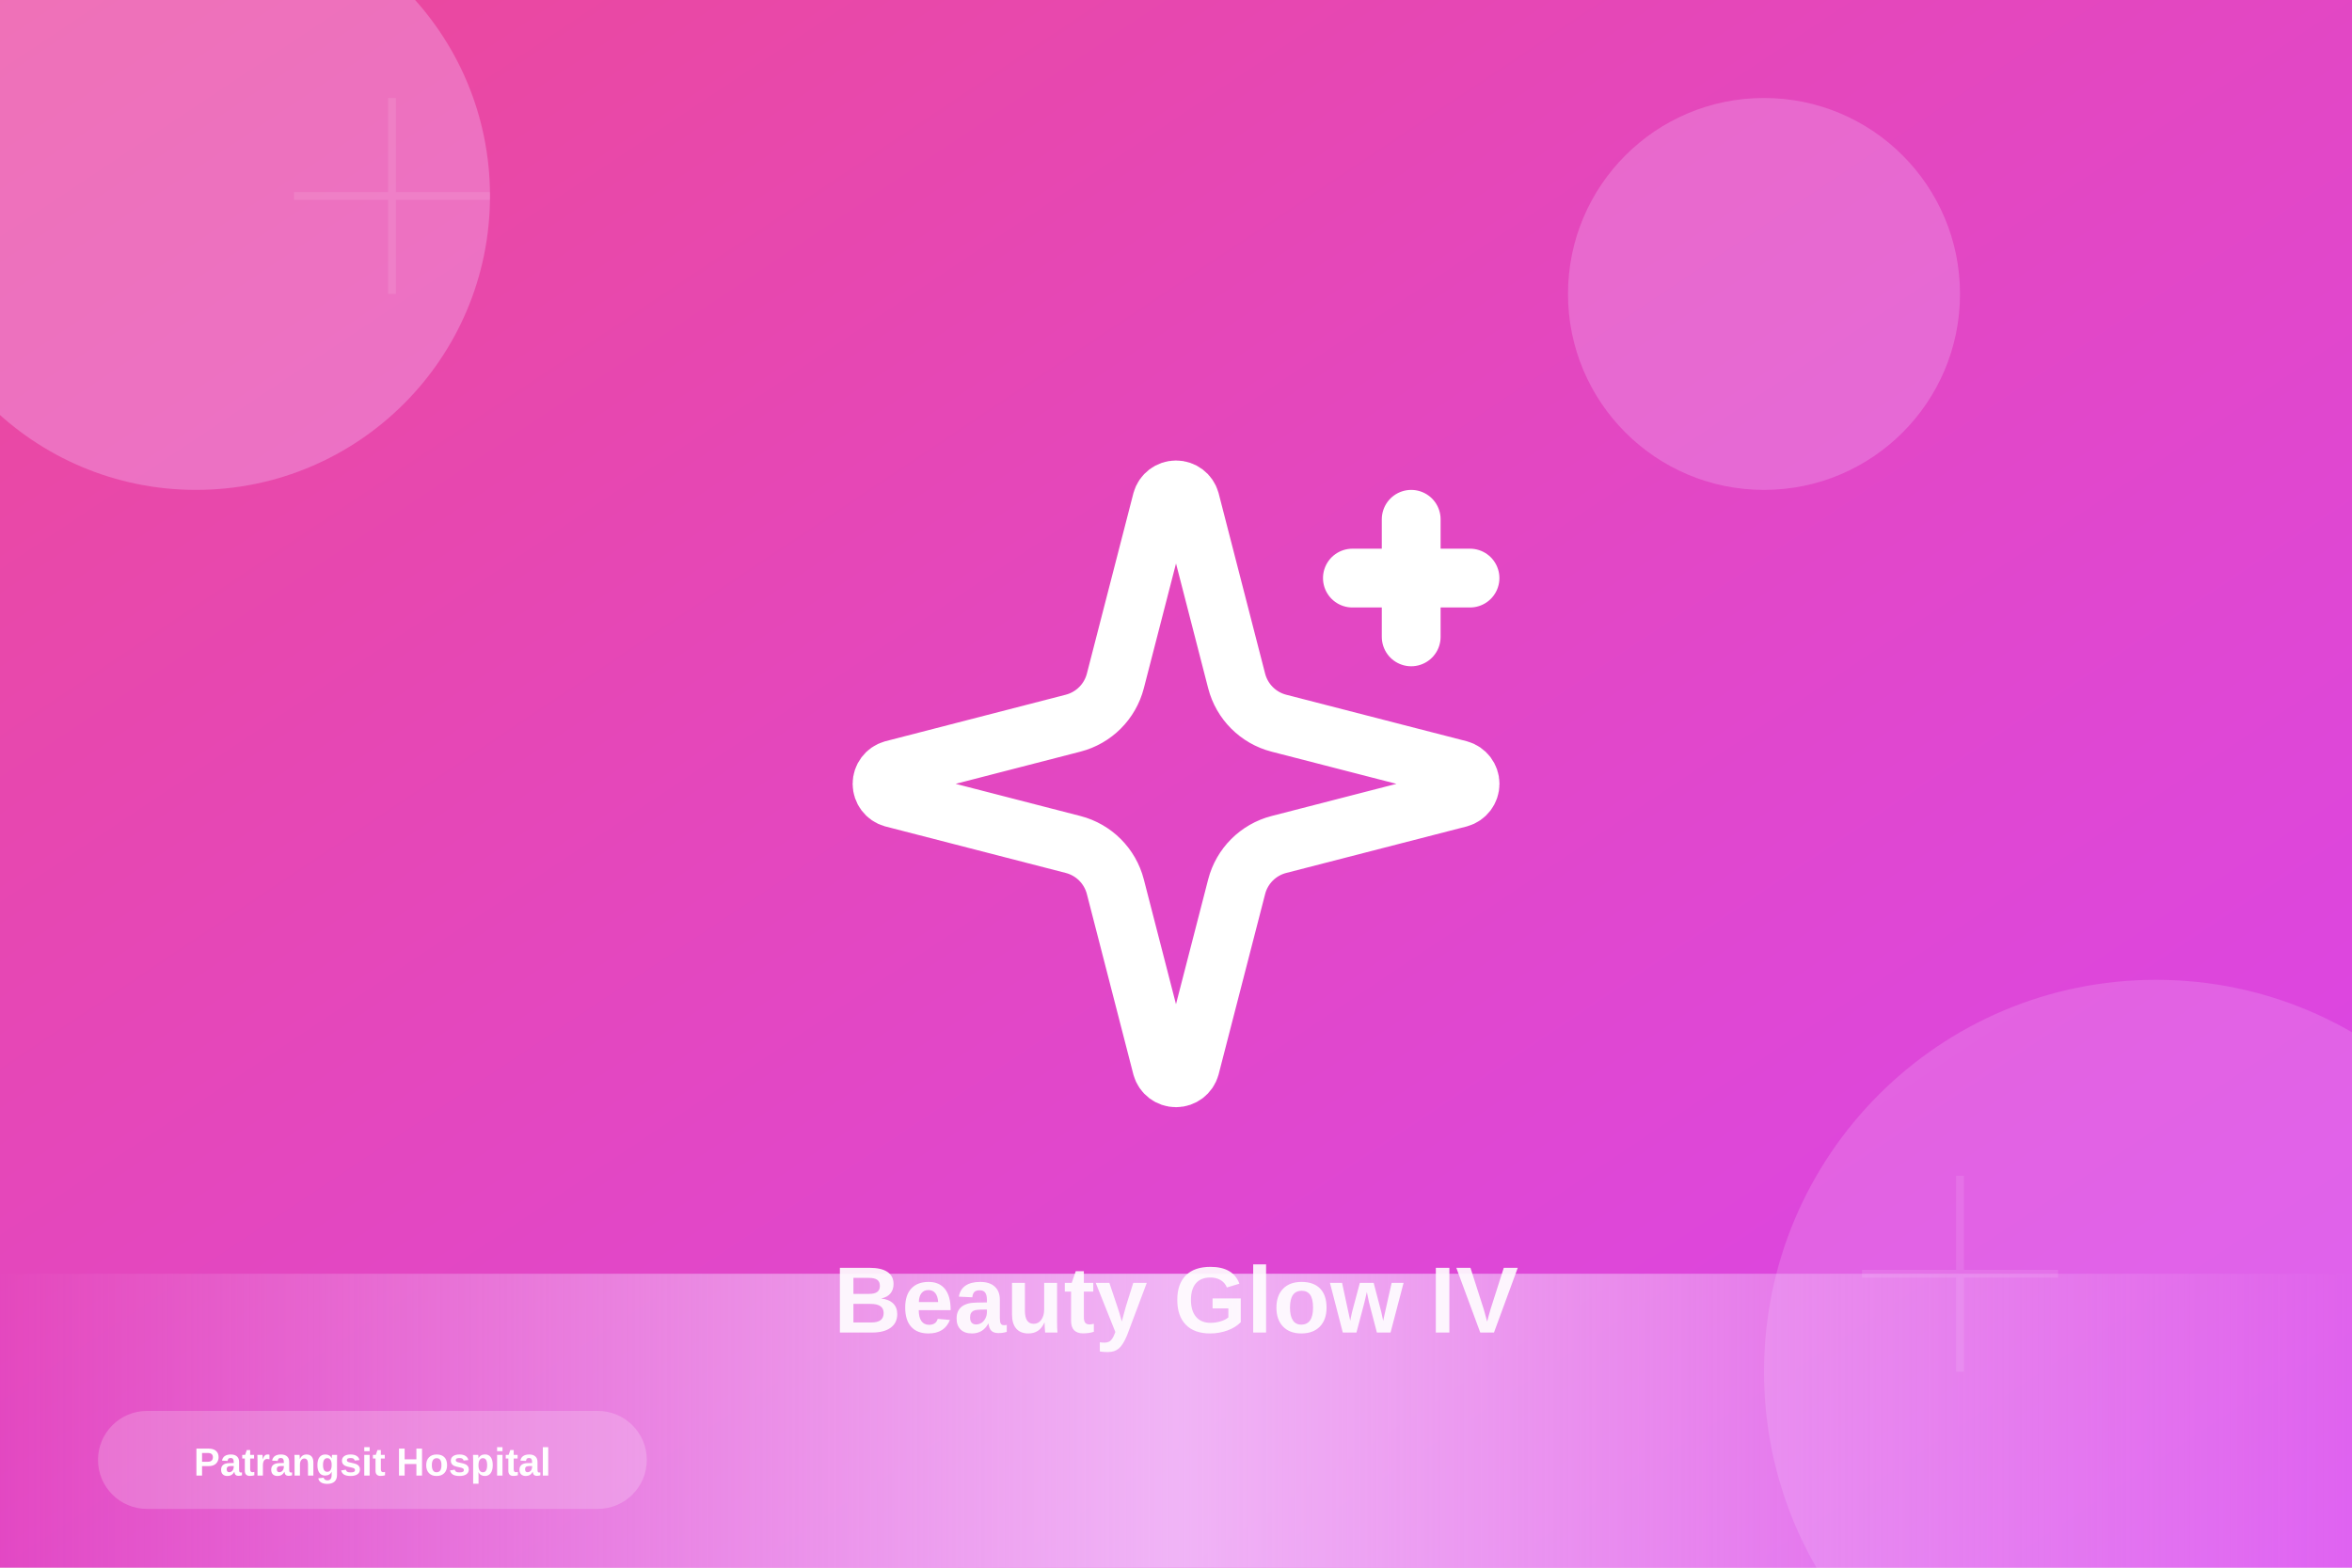
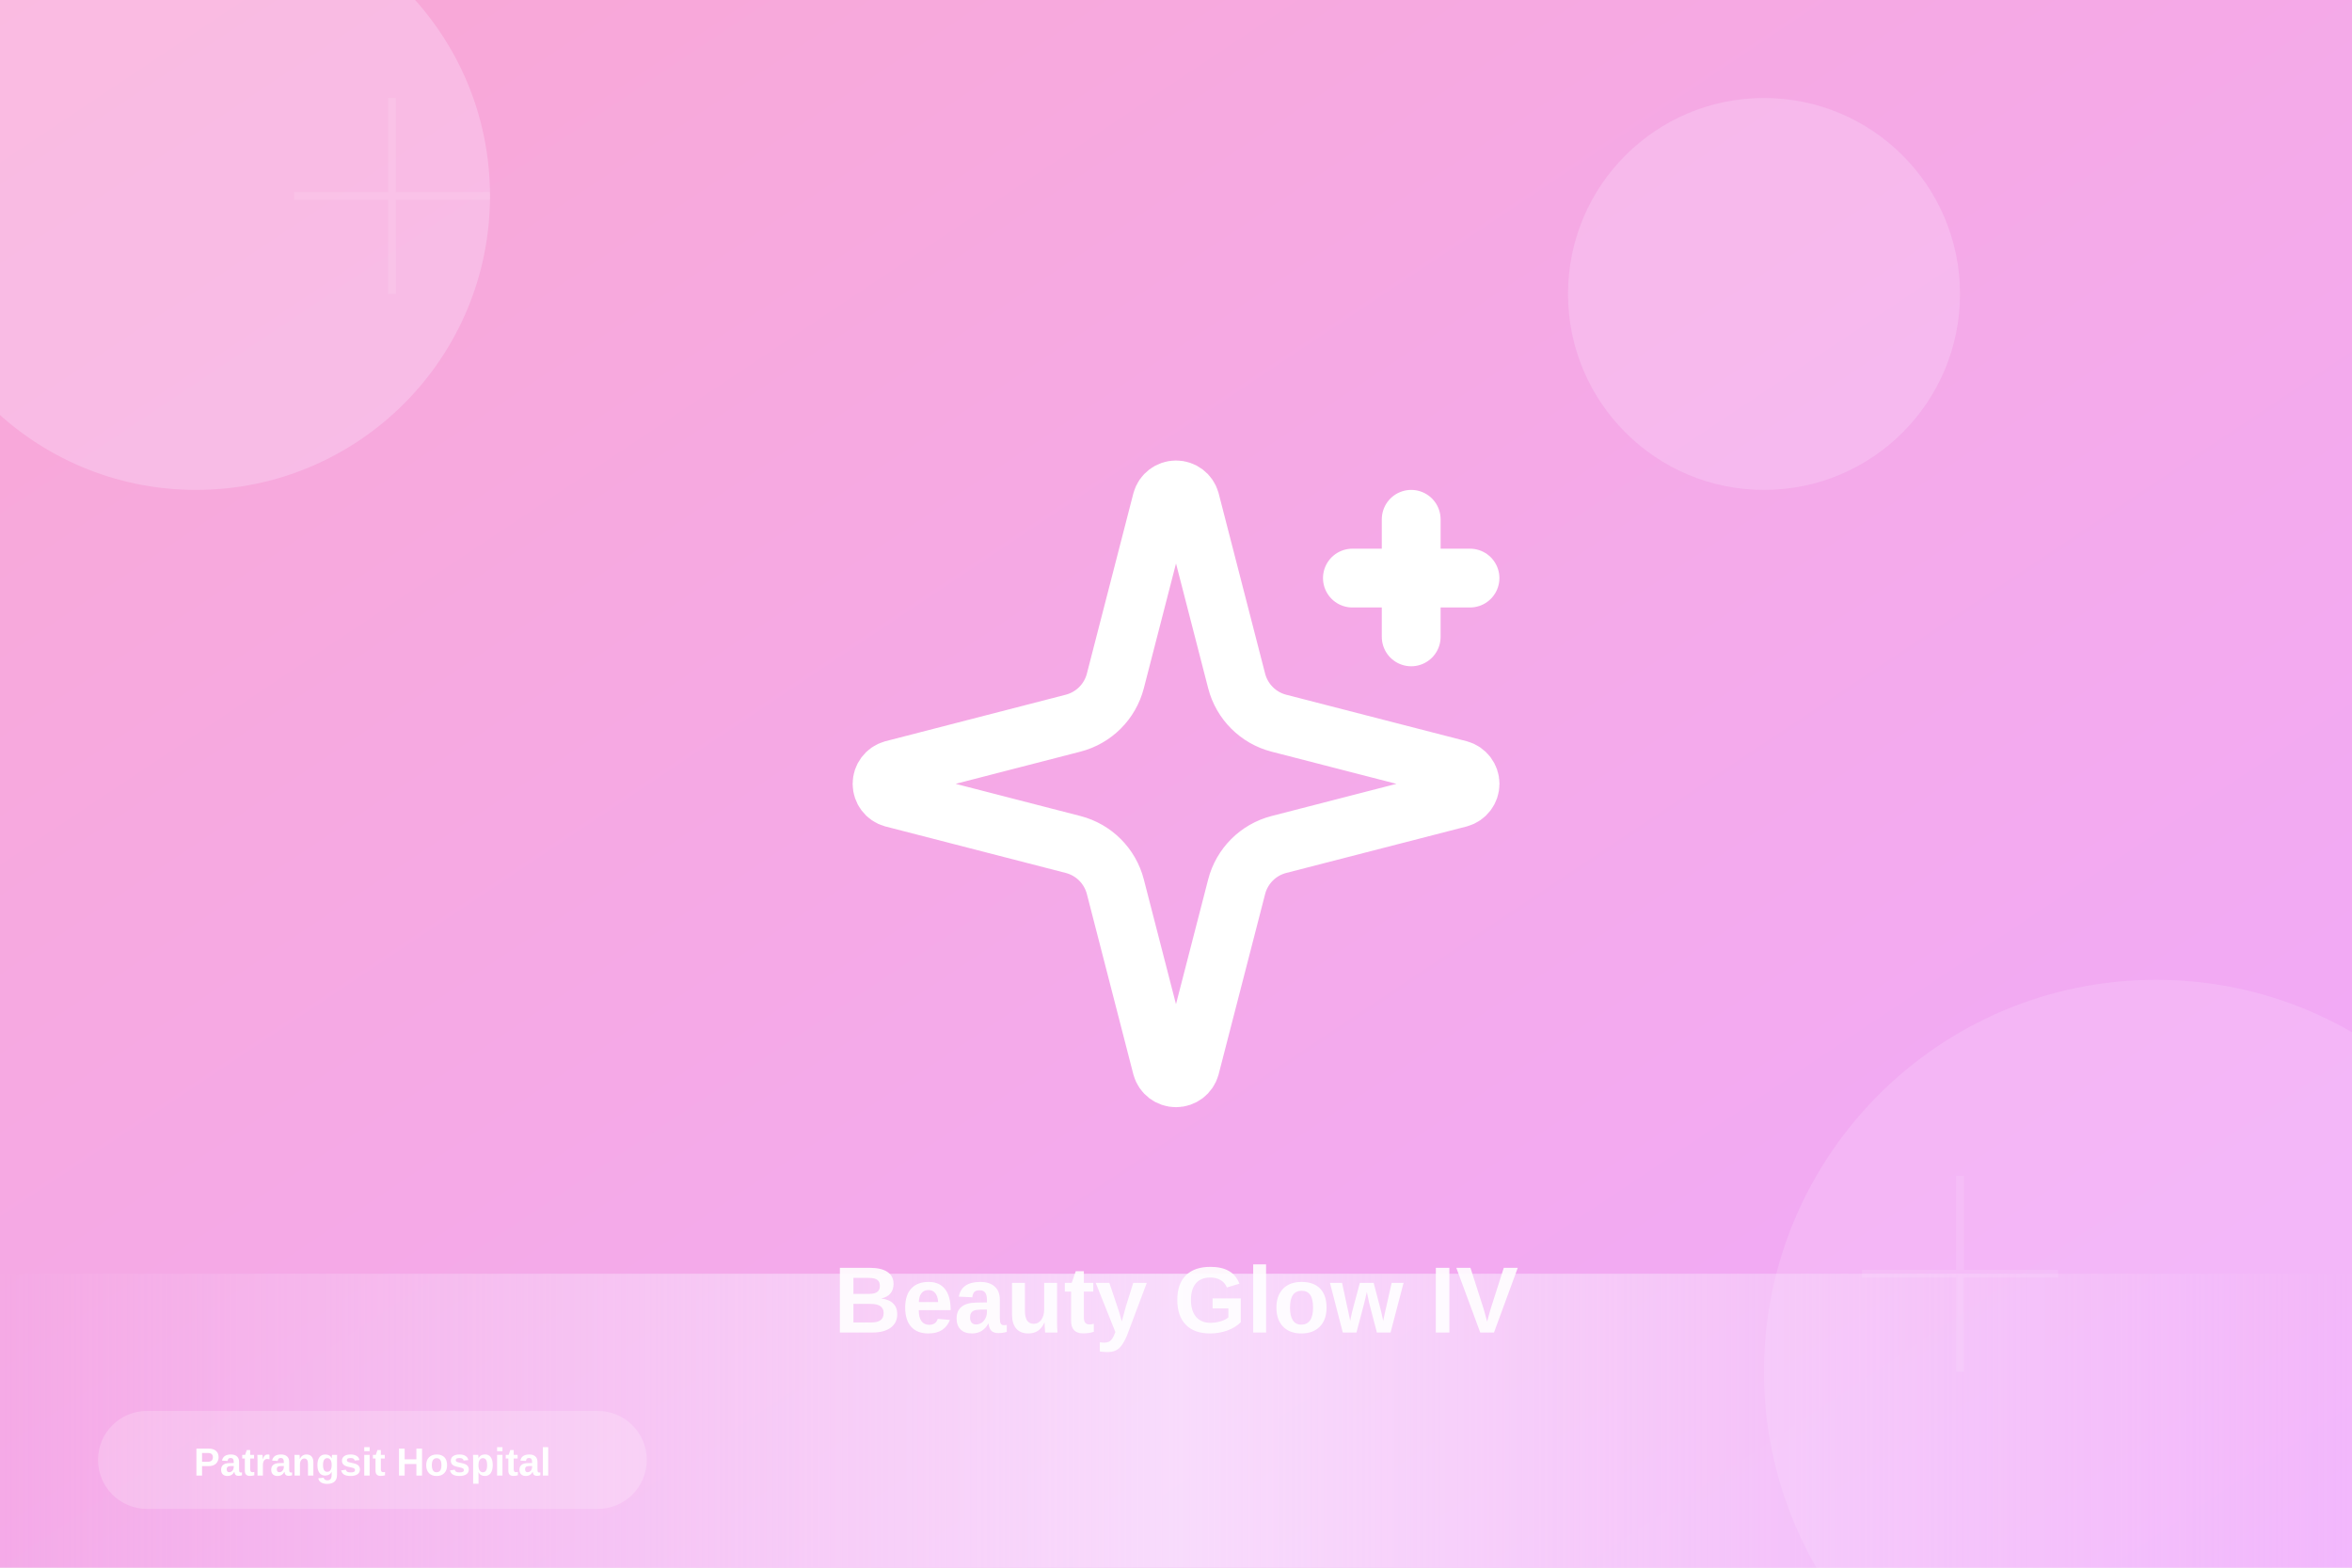
<svg xmlns="http://www.w3.org/2000/svg" width="1200" height="800" viewBox="0 0 1200 800">
  <defs>
    <linearGradient id="grad-beauty-iv" x1="0%" y1="0%" x2="100%" y2="100%">
-       <stop offset="0%" style="stop-color:#ec4899;stop-opacity:1" />
-       <stop offset="100%" style="stop-color:#d946ef;stop-opacity:1" />
+       <stop offset="0%" style="stop-color:#f9a8d4;stop-opacity:1" />
+       <stop offset="100%" style="stop-color:#f0abfc;stop-opacity:1" />
    </linearGradient>
    <linearGradient id="accent-beauty-iv" x1="0%" y1="0%" x2="100%" y2="0%">
-       <stop offset="0%" style="stop-color:#f5d0fe;stop-opacity:0" />
-       <stop offset="50%" style="stop-color:#f5d0fe;stop-opacity:0.8" />
-       <stop offset="100%" style="stop-color:#f5d0fe;stop-opacity:0" />
+       <stop offset="0%" style="stop-color:#fae8ff;stop-opacity:0" />
+       <stop offset="50%" style="stop-color:#fae8ff;stop-opacity:0.8" />
+       <stop offset="100%" style="stop-color:#fae8ff;stop-opacity:0" />
    </linearGradient>
  </defs>
  <rect width="1200" height="800" fill="url(#grad-beauty-iv)" />
-   <circle cx="100" cy="100" r="150" fill="#f5d0fe" opacity="0.3" />
-   <circle cx="1100" cy="700" r="200" fill="#f5d0fe" opacity="0.2" />
-   <circle cx="900" cy="150" r="100" fill="#f5d0fe" opacity="0.25" />
+   <circle cx="100" cy="100" r="150" fill="#fae8ff" opacity="0.3" />
+   <circle cx="1100" cy="700" r="200" fill="#fae8ff" opacity="0.2" />
+   <circle cx="900" cy="150" r="100" fill="#fae8ff" opacity="0.25" />
  <rect x="0" y="650" width="1200" height="150" fill="url(#accent-beauty-iv)" />
  <g transform="translate(600, 400) scale(15)">
    <g transform="translate(-12, -12)" stroke="white" stroke-width="2" fill="none" stroke-linecap="round" stroke-linejoin="round">
      <path d="M9.937 15.5A2 2 0 0 0 8.5 14.063l-6.135-1.582a.5.5 0 0 1 0-.962L8.5 9.936A2 2 0 0 0 9.937 8.5l1.582-6.135a.5.5 0 0 1 .963 0L14.063 8.5A2 2 0 0 0 15.5 9.937l6.135 1.581a.5.5 0 0 1 0 .964L15.5 14.063a2 2 0 0 0-1.437 1.437l-1.582 6.135a.5.5 0 0 1-.963 0z M20 3v4 M22 5h-4" />
    </g>
  </g>
  <g opacity="0.1">
    <path d="M 200 50 L 200 150 M 150 100 L 250 100" stroke="white" stroke-width="4" />
    <path d="M 1000 600 L 1000 700 M 950 650 L 1050 650" stroke="white" stroke-width="4" />
  </g>
  <text x="600" y="680" font-family="Arial, sans-serif" font-size="48" font-weight="bold" fill="white" text-anchor="middle" opacity="0.9">
    Beauty Glow IV
  </text>
  <g transform="translate(50, 720)">
    <rect x="0" y="0" width="280" height="50" rx="25" fill="white" opacity="0.2" />
    <text x="140" y="33" font-family="Arial, sans-serif" font-size="20" font-weight="600" fill="white" text-anchor="middle">
      Patrangsit Hospital
    </text>
  </g>
</svg>
